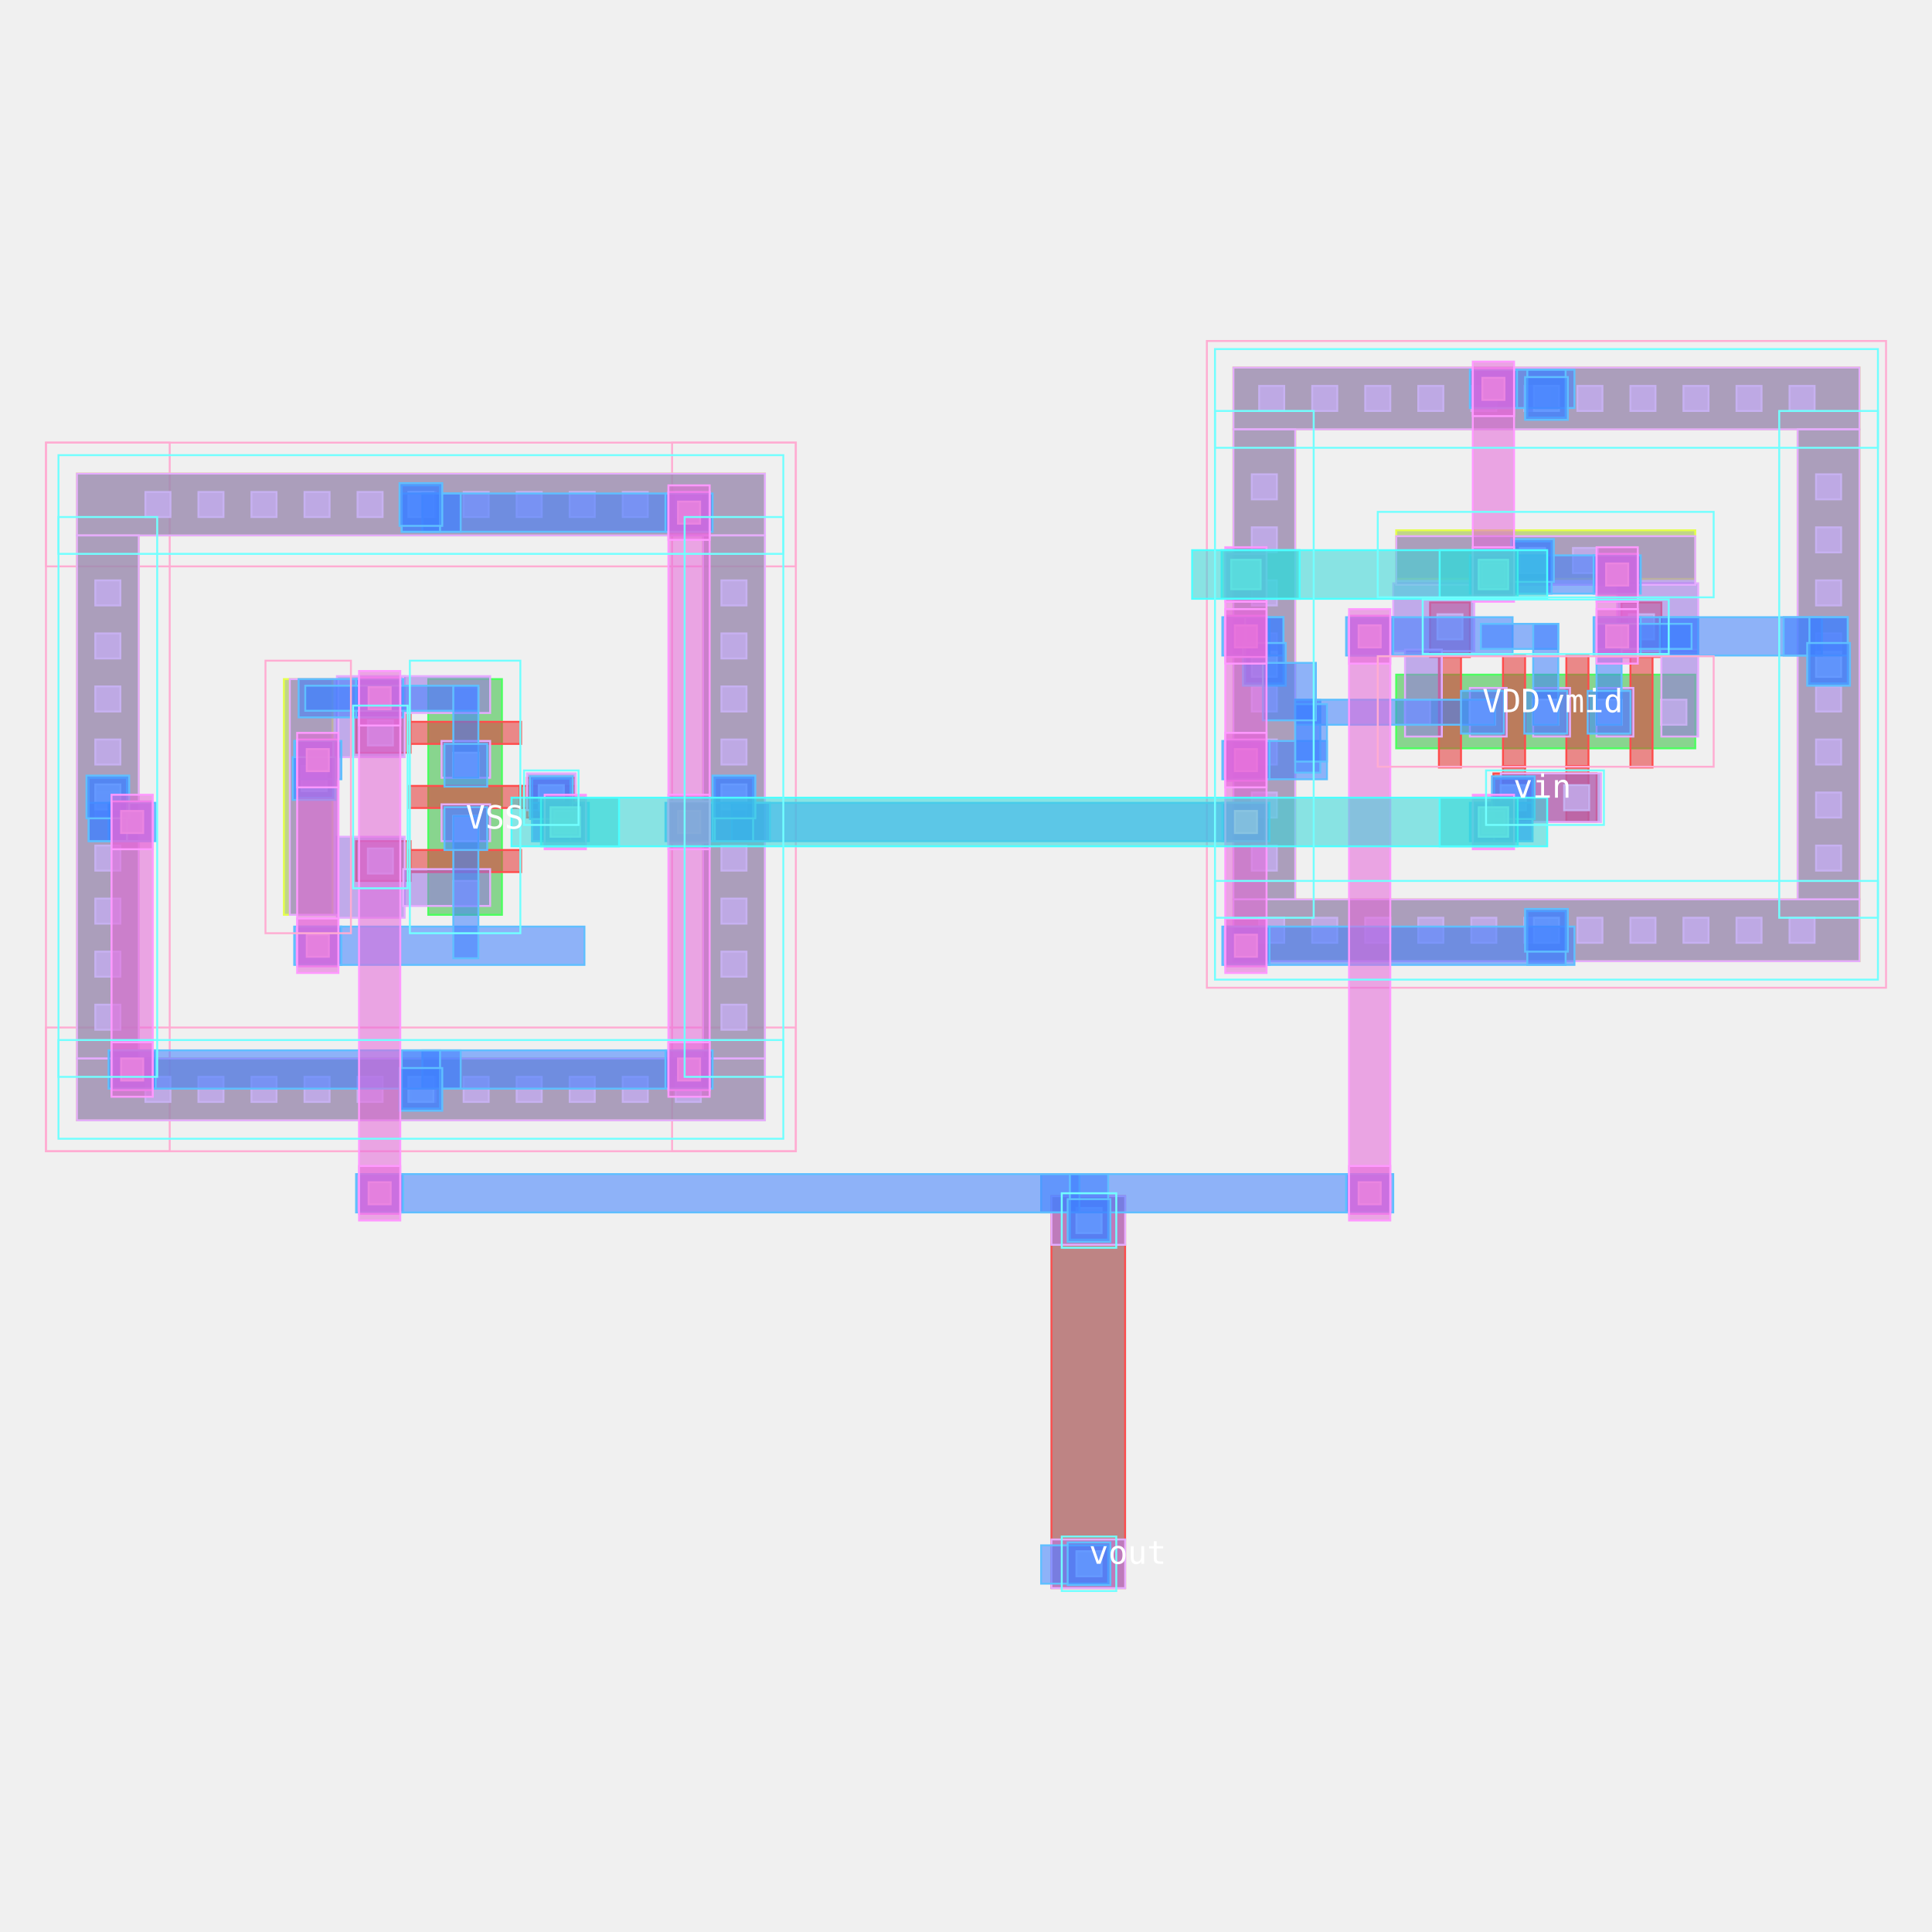
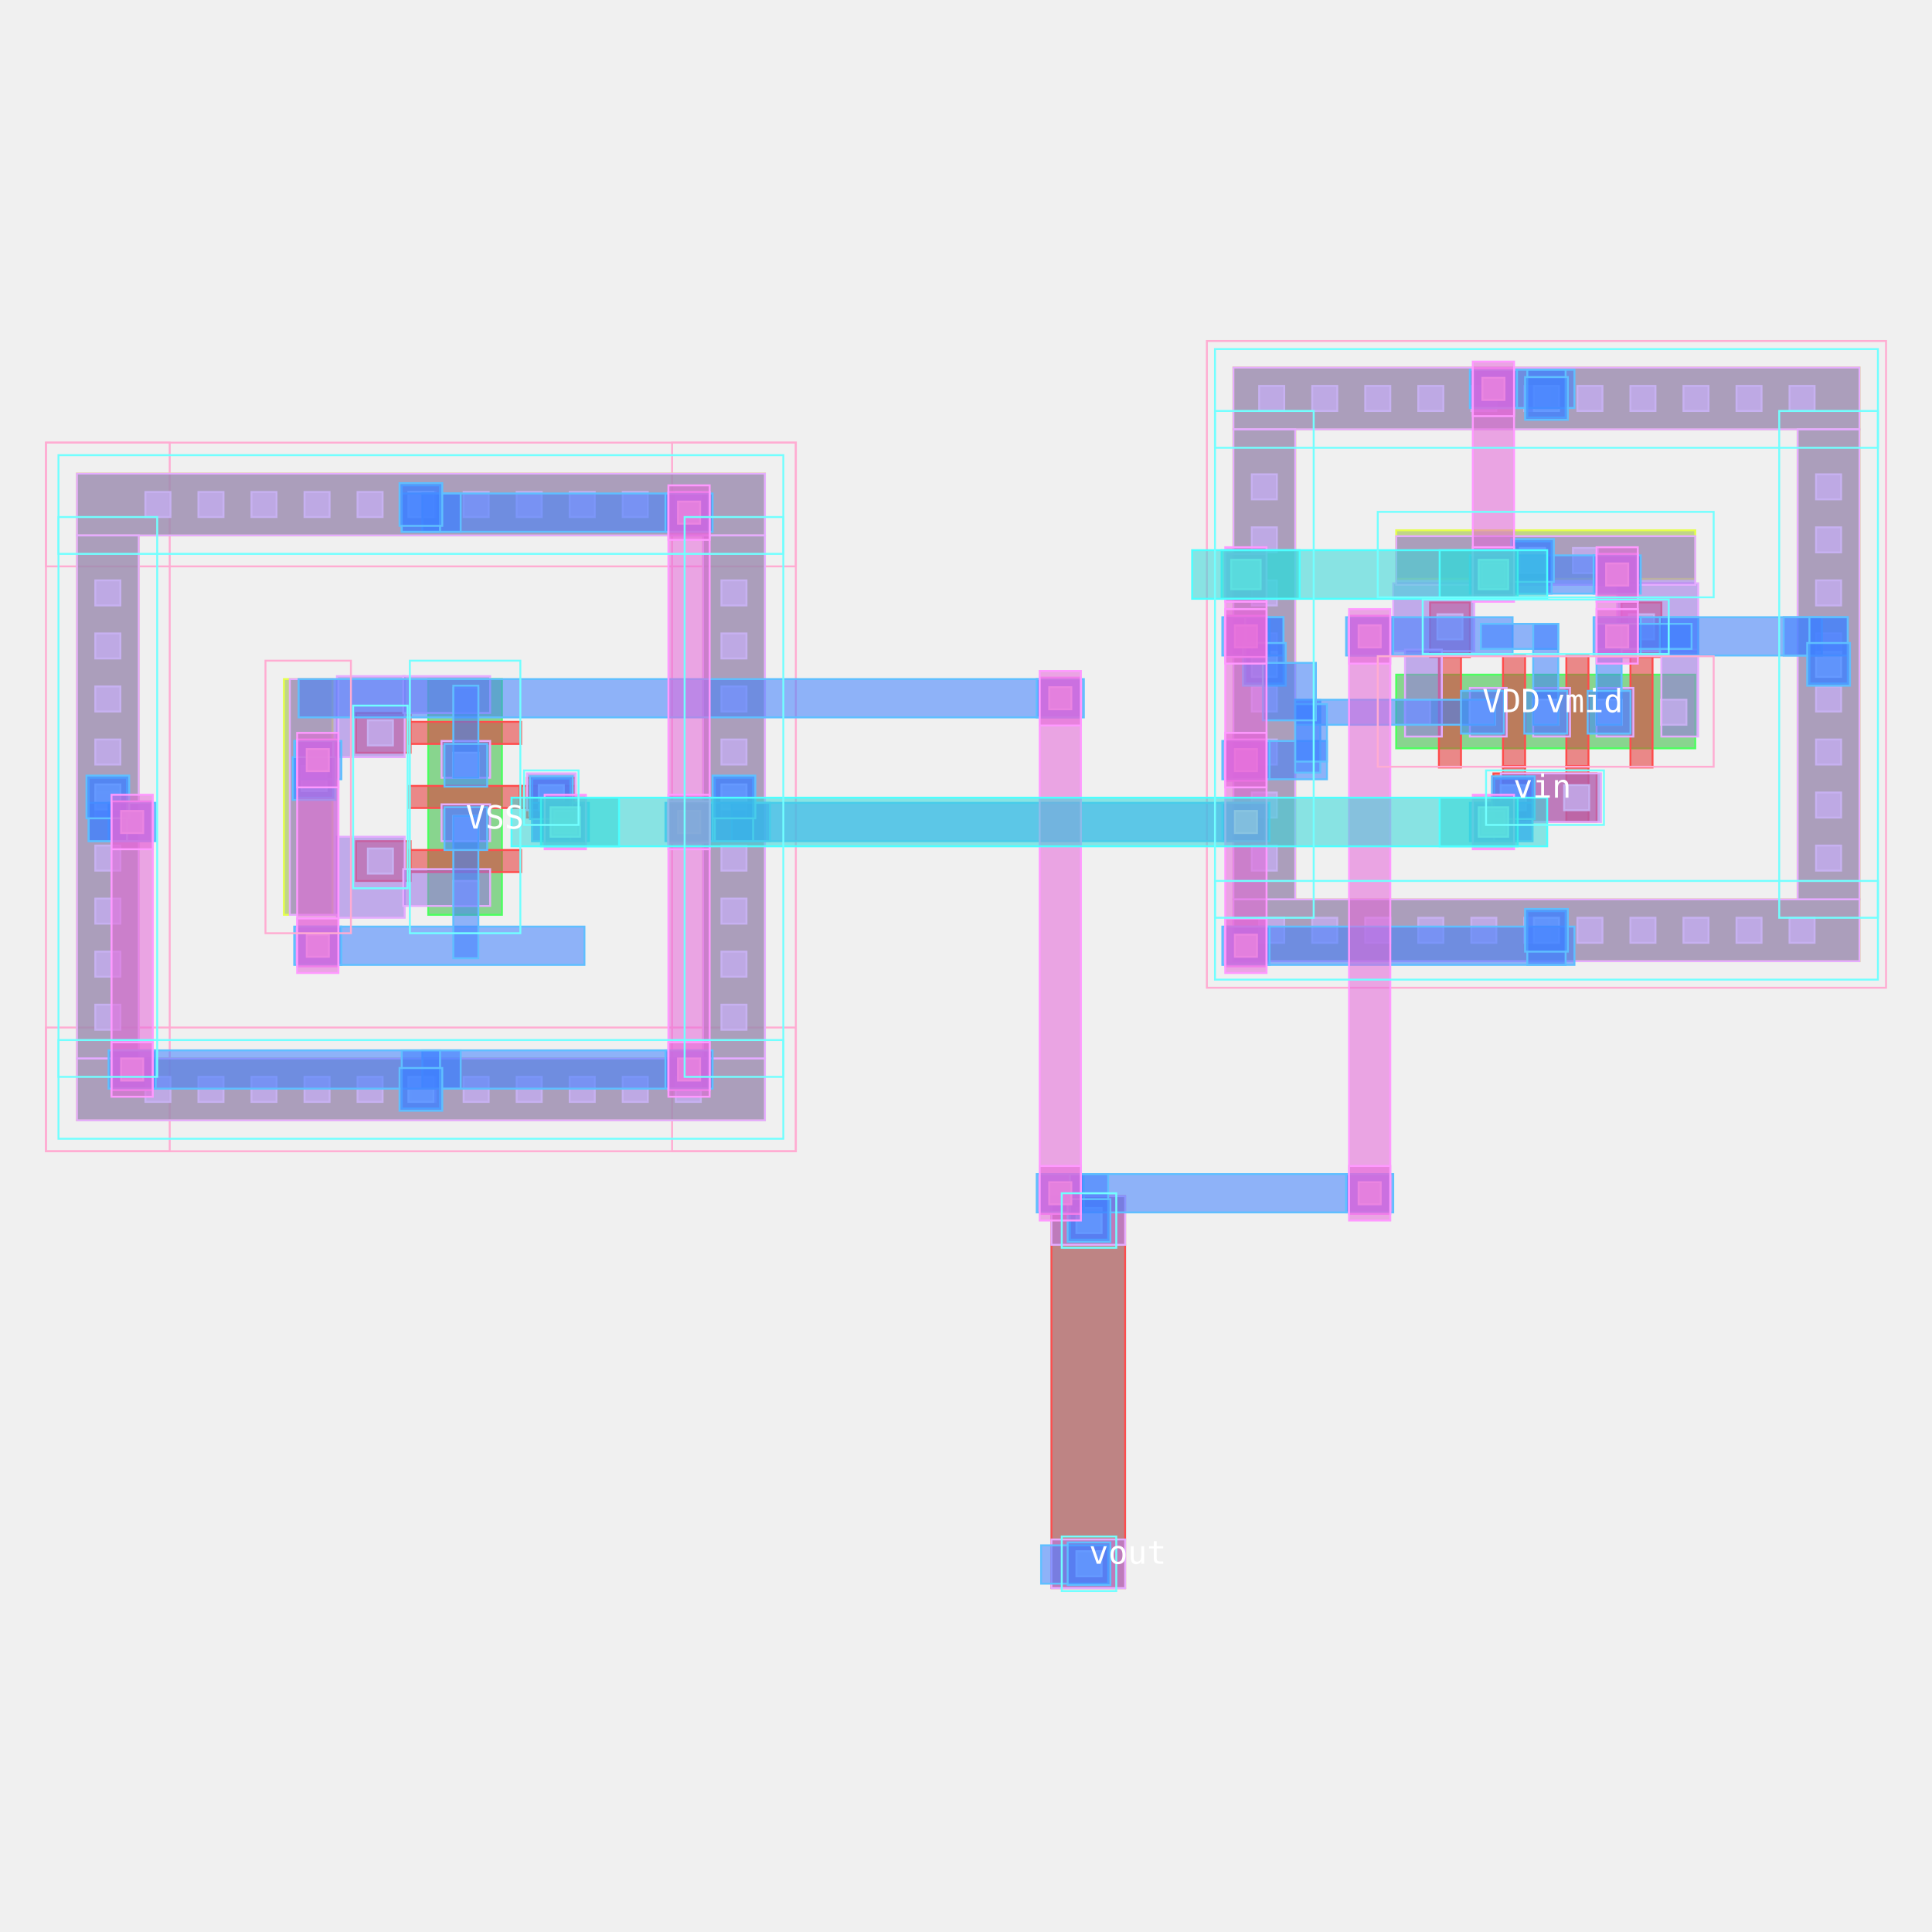
<svg xmlns="http://www.w3.org/2000/svg" viewBox="-267 558 13114 9109" width="800" height="800" style="background:#14141a">
  <g transform="translate(0,10225) scale(1,-1)">
    <g id="nwell" fill="none" stroke="rgba(255,172,210,1)" stroke-width="13">
      <polygon points="7925,4965 12535,4965 12535,9355 7925,9355" />
      <polygon points="4295,3855 5135,3855 5135,8665 4295,8665" />
      <polygon points="45,3855 5135,3855 5135,4695 45,4695" />
      <polygon points="45,7825 5135,7825 5135,8665 45,8665" />
      <polygon points="45,3855 885,3855 885,8665 45,8665" />
    </g>
    <g id="diff" fill="rgba(51,191,63,0.55)" stroke="rgba(76,255,95,1)" stroke-width="13">
      <polygon points="9210,6590 11240,6590 11240,7090 9210,7090" />
      <polygon points="2640,5460 3140,5460 3140,7060 2640,7060" />
    </g>
    <g id="tap" fill="rgba(153,191,51,0.55)" stroke="rgba(229,255,76,1)" stroke-width="13">
      <polygon points="9210,7740 11240,7740 11240,8070 9210,8070" />
      <polygon points="1660,5460 1990,5460 1990,7060 1660,7060" />
      <polygon points="8105,5145 12355,5145 12355,5565 8105,5565" />
      <polygon points="8105,8755 12355,8755 12355,9175 8105,9175" />
      <polygon points="8105,5565 8525,5565 8525,8755 8105,8755" />
      <polygon points="11935,5565 12355,5565 12355,8755 11935,8755" />
      <polygon points="255,4065 4925,4065 4925,4485 255,4485" />
      <polygon points="255,8035 4925,8035 4925,8455 255,8455" />
      <polygon points="255,4485 675,4485 675,8035 255,8035" />
      <polygon points="4505,4485 4925,4485 4925,8035 4505,8035" />
    </g>
    <g id="poly_rs" fill="rgba(76,224,224,0.6)" stroke="rgba(114,255,255,1)" stroke-width="13">
      <polygon points="6870,1220 7370,1220 7370,3220 6870,3220" />
    </g>
    <g id="poly" fill="rgba(229,51,51,0.55)" stroke="rgba(255,76,76,1)" stroke-width="13">
      <polygon points="9935,6460 10085,6460 10085,7220 9935,7220" />
      <polygon points="9935,6090 10085,6090 10085,6470 9935,6470" />
      <polygon points="10365,6460 10515,6460 10515,7220 10365,7220" />
      <polygon points="10365,6090 10515,6090 10515,6470 10365,6470" />
      <polygon points="9870,6090 10570,6090 10570,6420 9870,6420" />
      <polygon points="9500,6460 9650,6460 9650,7220 9500,7220" />
      <polygon points="10800,6460 10950,6460 10950,7220 10800,7220" />
      <polygon points="9440,7210 9710,7210 9710,7580 9440,7580" />
      <polygon points="10740,7210 11010,7210 11010,7580 10740,7580" />
      <polygon points="2510,6185 3270,6185 3270,6335 2510,6335" />
      <polygon points="3260,6185 3640,6185 3640,6335 3260,6335" />
      <polygon points="3310,6120 3640,6120 3640,6390 3310,6390" />
      <polygon points="2510,5750 3270,5750 3270,5900 2510,5900" />
      <polygon points="2510,6620 3270,6620 3270,6770 2510,6770" />
      <polygon points="2150,5690 2520,5690 2520,5960 2150,5960" />
      <polygon points="2150,6560 2520,6560 2520,6830 2150,6830" />
      <polygon points="6870,890 7370,890 7370,3550 6870,3550" />
    </g>
    <g id="licon" fill="rgba(242,242,242,0.85)" stroke="rgba(255,255,255,1)" stroke-width="13">
      <polygon points="9920,6170 10090,6170 10090,6340 9920,6340" />
      <polygon points="10350,6170 10520,6170 10520,6340 10350,6340" />
      <polygon points="9710,6750 9880,6750 9880,6920 9710,6920" />
      <polygon points="10140,6750 10310,6750 10310,6920 10140,6920" />
      <polygon points="10570,6750 10740,6750 10740,6920 10570,6920" />
      <polygon points="9490,7330 9660,7330 9660,7500 9490,7500" />
      <polygon points="9270,6750 9440,6750 9440,6920 9270,6920" />
      <polygon points="10790,7330 10960,7330 10960,7500 10790,7500" />
      <polygon points="11010,6750 11180,6750 11180,6920 11010,6920" />
      <polygon points="10050,7780 10220,7780 10220,7950 10050,7950" />
      <polygon points="10410,7780 10580,7780 10580,7950 10410,7950" />
      <polygon points="3390,6170 3560,6170 3560,6340 3390,6340" />
      <polygon points="2810,5960 2980,5960 2980,6130 2810,6130" />
      <polygon points="2810,6390 2980,6390 2980,6560 2810,6560" />
      <polygon points="2230,5740 2400,5740 2400,5910 2230,5910" />
      <polygon points="2810,5520 2980,5520 2980,5690 2810,5690" />
      <polygon points="2230,6610 2400,6610 2400,6780 2230,6780" />
      <polygon points="2810,6830 2980,6830 2980,7000 2810,7000" />
      <polygon points="1780,6300 1950,6300 1950,6470 1780,6470" />
      <polygon points="7040,3300 7210,3300 7210,3470 7040,3470" />
      <polygon points="7040,970 7210,970 7210,1140 7040,1140" />
      <polygon points="8280,5270 8450,5270 8450,5440 8280,5440" />
      <polygon points="8640,5270 8810,5270 8810,5440 8640,5440" />
      <polygon points="9000,5270 9170,5270 9170,5440 9000,5440" />
      <polygon points="9360,5270 9530,5270 9530,5440 9360,5440" />
      <polygon points="9720,5270 9890,5270 9890,5440 9720,5440" />
      <polygon points="10080,5270 10250,5270 10250,5440 10080,5440" />
      <polygon points="10440,5270 10610,5270 10610,5440 10440,5440" />
      <polygon points="10800,5270 10970,5270 10970,5440 10800,5440" />
      <polygon points="11160,5270 11330,5270 11330,5440 11160,5440" />
      <polygon points="11520,5270 11690,5270 11690,5440 11520,5440" />
      <polygon points="11880,5270 12050,5270 12050,5440 11880,5440" />
      <polygon points="8280,8880 8450,8880 8450,9050 8280,9050" />
      <polygon points="8640,8880 8810,8880 8810,9050 8640,9050" />
      <polygon points="9000,8880 9170,8880 9170,9050 9000,9050" />
      <polygon points="9360,8880 9530,8880 9530,9050 9360,9050" />
      <polygon points="9720,8880 9890,8880 9890,9050 9720,9050" />
      <polygon points="10080,8880 10250,8880 10250,9050 10080,9050" />
      <polygon points="10440,8880 10610,8880 10610,9050 10440,9050" />
      <polygon points="10800,8880 10970,8880 10970,9050 10800,9050" />
      <polygon points="11160,8880 11330,8880 11330,9050 11160,9050" />
      <polygon points="11520,8880 11690,8880 11690,9050 11520,9050" />
      <polygon points="11880,8880 12050,8880 12050,9050 11880,9050" />
      <polygon points="8230,5760 8400,5760 8400,5930 8230,5930" />
      <polygon points="8230,6120 8400,6120 8400,6290 8230,6290" />
      <polygon points="8230,6480 8400,6480 8400,6650 8230,6650" />
      <polygon points="8230,6840 8400,6840 8400,7010 8230,7010" />
      <polygon points="8230,7200 8400,7200 8400,7370 8230,7370" />
      <polygon points="8230,7560 8400,7560 8400,7730 8230,7730" />
      <polygon points="8230,7920 8400,7920 8400,8090 8230,8090" />
      <polygon points="8230,8280 8400,8280 8400,8450 8230,8450" />
      <polygon points="12060,5760 12230,5760 12230,5930 12060,5930" />
      <polygon points="12060,6120 12230,6120 12230,6290 12060,6290" />
      <polygon points="12060,6480 12230,6480 12230,6650 12060,6650" />
      <polygon points="12060,6840 12230,6840 12230,7010 12060,7010" />
      <polygon points="12060,7200 12230,7200 12230,7370 12060,7370" />
      <polygon points="12060,7560 12230,7560 12230,7730 12060,7730" />
      <polygon points="12060,7920 12230,7920 12230,8090 12060,8090" />
      <polygon points="12060,8280 12230,8280 12230,8450 12060,8450" />
      <polygon points="720,4190 890,4190 890,4360 720,4360" />
      <polygon points="1080,4190 1250,4190 1250,4360 1080,4360" />
      <polygon points="1440,4190 1610,4190 1610,4360 1440,4360" />
      <polygon points="1800,4190 1970,4190 1970,4360 1800,4360" />
      <polygon points="2160,4190 2330,4190 2330,4360 2160,4360" />
      <polygon points="2520,4190 2690,4190 2690,4360 2520,4360" />
      <polygon points="2880,4190 3050,4190 3050,4360 2880,4360" />
      <polygon points="3240,4190 3410,4190 3410,4360 3240,4360" />
      <polygon points="3600,4190 3770,4190 3770,4360 3600,4360" />
      <polygon points="3960,4190 4130,4190 4130,4360 3960,4360" />
      <polygon points="4320,4190 4490,4190 4490,4360 4320,4360" />
      <polygon points="720,8160 890,8160 890,8330 720,8330" />
      <polygon points="1080,8160 1250,8160 1250,8330 1080,8330" />
      <polygon points="1440,8160 1610,8160 1610,8330 1440,8330" />
      <polygon points="1800,8160 1970,8160 1970,8330 1800,8330" />
      <polygon points="2160,8160 2330,8160 2330,8330 2160,8330" />
      <polygon points="2520,8160 2690,8160 2690,8330 2520,8330" />
      <polygon points="2880,8160 3050,8160 3050,8330 2880,8330" />
      <polygon points="3240,8160 3410,8160 3410,8330 3240,8330" />
      <polygon points="3600,8160 3770,8160 3770,8330 3600,8330" />
      <polygon points="3960,8160 4130,8160 4130,8330 3960,8330" />
      <polygon points="4320,8160 4490,8160 4490,8330 4320,8330" />
      <polygon points="380,4680 550,4680 550,4850 380,4850" />
      <polygon points="380,5040 550,5040 550,5210 380,5210" />
      <polygon points="380,5400 550,5400 550,5570 380,5570" />
      <polygon points="380,5760 550,5760 550,5930 380,5930" />
      <polygon points="380,6120 550,6120 550,6290 380,6290" />
      <polygon points="380,6480 550,6480 550,6650 380,6650" />
      <polygon points="380,6840 550,6840 550,7010 380,7010" />
      <polygon points="380,7200 550,7200 550,7370 380,7370" />
      <polygon points="380,7560 550,7560 550,7730 380,7730" />
      <polygon points="4630,4680 4800,4680 4800,4850 4630,4850" />
      <polygon points="4630,5040 4800,5040 4800,5210 4630,5210" />
      <polygon points="4630,5400 4800,5400 4800,5570 4630,5570" />
      <polygon points="4630,5760 4800,5760 4800,5930 4630,5930" />
      <polygon points="4630,6120 4800,6120 4800,6290 4630,6290" />
      <polygon points="4630,6480 4800,6480 4800,6650 4630,6650" />
      <polygon points="4630,6840 4800,6840 4800,7010 4630,7010" />
      <polygon points="4630,7200 4800,7200 4800,7370 4630,7370" />
      <polygon points="4630,7560 4800,7560 4800,7730 4630,7730" />
    </g>
    <g id="li" fill="rgba(153,114,229,0.55)" stroke="rgba(229,172,255,1)" stroke-width="13">
      <polygon points="9920,6090 10600,6090 10600,6420 9920,6420" />
      <polygon points="9710,6670 9960,6670 9960,7000 9710,7000" />
      <polygon points="10140,6670 10390,6670 10390,7000 10140,7000" />
      <polygon points="10570,6670 10820,6670 10820,7000 10570,7000" />
      <polygon points="9190,7250 9740,7250 9740,7710 9190,7710" />
      <polygon points="10710,7250 11260,7250 11260,7710 10710,7710" />
      <polygon points="9270,6670 9520,6670 9520,7260 9270,7260" />
      <polygon points="11010,6670 11260,6670 11260,7260 11010,7260" />
      <polygon points="9210,7700 11240,7700 11240,8030 9210,8030" />
      <polygon points="3310,6170 3640,6170 3640,6420 3310,6420" />
      <polygon points="2730,5960 3060,5960 3060,6210 2730,6210" />
      <polygon points="2730,6390 3060,6390 3060,6640 2730,6640" />
      <polygon points="2020,5440 2480,5440 2480,5990 2020,5990" />
      <polygon points="2020,6530 2480,6530 2480,7080 2020,7080" />
      <polygon points="2470,5520 3060,5520 3060,5770 2470,5770" />
      <polygon points="2470,6830 3060,6830 3060,7080 2470,7080" />
      <polygon points="1700,5460 2030,5460 2030,7060 1700,7060" />
      <polygon points="6870,3220 7370,3220 7370,3550 6870,3550" />
      <polygon points="6870,890 7370,890 7370,1220 6870,1220" />
      <polygon points="8105,5145 12355,5145 12355,5565 8105,5565" />
      <polygon points="8105,8755 12355,8755 12355,9175 8105,9175" />
      <polygon points="8105,5565 8525,5565 8525,8755 8105,8755" />
      <polygon points="11935,5565 12355,5565 12355,8755 11935,8755" />
      <polygon points="255,4065 4925,4065 4925,4485 255,4485" />
      <polygon points="255,8035 4925,8035 4925,8455 255,8455" />
      <polygon points="255,4485 675,4485 675,8035 255,8035" />
      <polygon points="4505,4485 4925,4485 4925,8035 4505,8035" />
    </g>
    <g id="mcon" fill="rgba(242,242,242,0.85)" stroke="rgba(255,255,255,1)" stroke-width="13">
      <polygon points="9920,6170 10090,6170 10090,6340 9920,6340" />
      <polygon points="3390,6170 3560,6170 3560,6340 3390,6340" />
      <polygon points="10140,6750 10310,6750 10310,6920 10140,6920" />
      <polygon points="2810,6390 2980,6390 2980,6560 2810,6560" />
      <polygon points="7040,3300 7210,3300 7210,3470 7040,3470" />
      <polygon points="9710,6750 9880,6750 9880,6920 9710,6920" />
      <polygon points="10570,6750 10740,6750 10740,6920 10570,6920" />
      <polygon points="10050,7780 10220,7780 10220,7950 10050,7950" />
      <polygon points="10145,5270 10315,5270 10315,5440 10145,5440" />
      <polygon points="10145,8880 10315,8880 10315,9050 10145,9050" />
      <polygon points="8230,7075 8400,7075 8400,7245 8230,7245" />
      <polygon points="12060,7075 12230,7075 12230,7245 12060,7245" />
      <polygon points="2505,4190 2675,4190 2675,4360 2505,4360" />
      <polygon points="2505,8160 2675,8160 2675,8330 2505,8330" />
      <polygon points="380,6175 550,6175 550,6345 380,6345" />
      <polygon points="4630,6175 4800,6175 4800,6345 4630,6345" />
      <polygon points="2810,5960 2980,5960 2980,6130 2810,6130" />
      <polygon points="1780,6300 1950,6300 1950,6470 1780,6470" />
      <polygon points="7040,970 7210,970 7210,1140 7040,1140" />
    </g>
    <g id="met1" fill="rgba(63,127,255,0.55)" stroke="rgba(95,191,255,1)" stroke-width="13">
      <polygon points="3410,5960 3730,5960 3730,6220 3410,6220" />
      <polygon points="9710,5960 10030,5960 10030,6220 9710,6220" />
      <polygon points="9740,5960 10135,5960 10135,6220 9740,6220" />
      <polygon points="9875,5960 10135,5960 10135,6385 9875,6385" />
      <polygon points="9860,6110 10150,6110 10150,6400 9860,6400" />
      <polygon points="3345,5960 3700,5960 3700,6220 3345,6220" />
      <polygon points="3345,5960 3605,5960 3605,6385 3345,6385" />
      <polygon points="3330,6110 3620,6110 3620,6400 3330,6400" />
      <polygon points="8900,7220 10000,7220 10000,7480 8900,7480" />
      <polygon points="6800,3440 9160,3440 9160,3700 6800,3700" />
-       <polygon points="2180,3440 7060,3440 7060,3700 2180,3700" />
-       <polygon points="1760,6800 2440,6800 2440,7060 1760,7060" />
-       <polygon points="2150,3440 2470,3440 2470,3700 2150,3700" />
-       <polygon points="2150,6800 2470,6800 2470,7060 2150,7060" />
+       <polygon points="1760,6800 7060,6800 7060,7060 1760,7060" />
+       <polygon points="6770,3440 7090,3440 7090,3700 6770,3700" />
+       <polygon points="6770,6800 7090,6800 7090,7060 6770,7060" />
      <polygon points="8870,3440 9190,3440 9190,3700 8870,3700" />
      <polygon points="8870,7220 9190,7220 9190,7480 8870,7480" />
      <polygon points="9785,7265 10310,7265 10310,7435 9785,7435" />
      <polygon points="10140,6750 10310,6750 10310,7435 10140,7435" />
      <polygon points="10080,6690 10370,6690 10370,6980 10080,6980" />
-       <polygon points="1805,6845 2980,6845 2980,7015 1805,7015" />
      <polygon points="2810,6390 2980,6390 2980,7015 2810,7015" />
      <polygon points="2750,6330 3040,6330 3040,6620 2750,6620" />
      <polygon points="6995,3255 7255,3255 7255,3700 6995,3700" />
      <polygon points="6980,3240 7270,3240 7270,3530 6980,3530" />
      <polygon points="8060,6380 8740,6380 8740,6640 8060,6640" />
      <polygon points="8060,5120 10420,5120 10420,5380 8060,5380" />
      <polygon points="9740,7640 10840,7640 10840,7900 9740,7900" />
      <polygon points="10580,7220 11260,7220 11260,7480 10580,7480" />
      <polygon points="9740,8900 10420,8900 10420,9160 9740,9160" />
      <polygon points="11000,7220 12100,7220 12100,7480 11000,7480" />
      <polygon points="4700,5960 8320,5960 8320,6220 4700,6220" />
      <polygon points="4280,5960 4960,5960 4960,6220 4280,6220" />
      <polygon points="2600,8060 4540,8060 4540,8320 2600,8320" />
      <polygon points="2600,4280 4540,4280 4540,4540 2600,4540" />
      <polygon points="500,4280 2860,4280 2860,4540 500,4540" />
      <polygon points="470,4280 790,4280 790,4540 470,4540" />
      <polygon points="470,5960 790,5960 790,6220 470,6220" />
      <polygon points="4250,4280 4570,4280 4570,4540 4250,4540" />
      <polygon points="4250,5960 4570,5960 4570,6220 4250,6220" />
      <polygon points="4250,8060 4570,8060 4570,8320 4250,8320" />
      <polygon points="8030,5120 8350,5120 8350,5380 8030,5380" />
      <polygon points="8030,5960 8350,5960 8350,6220 8030,6220" />
      <polygon points="8030,6380 8350,6380 8350,6640 8030,6640" />
      <polygon points="8030,7220 8350,7220 8350,7480 8030,7480" />
      <polygon points="9710,7640 10030,7640 10030,7900 9710,7900" />
      <polygon points="9710,8900 10030,8900 10030,9160 9710,9160" />
      <polygon points="10550,7220 10870,7220 10870,7480 10550,7480" />
      <polygon points="10550,7640 10870,7640 10870,7900 10550,7900" />
      <polygon points="8525,6425 8695,6425 8695,6920 8525,6920" />
      <polygon points="8525,6750 9880,6750 9880,6920 8525,6920" />
      <polygon points="9650,6690 9940,6690 9940,6980 9650,6980" />
      <polygon points="10570,7265 11215,7265 11215,7435 10570,7435" />
      <polygon points="10570,6750 10740,6750 10740,7435 10570,7435" />
      <polygon points="10510,6690 10800,6690 10800,6980 10510,6980" />
      <polygon points="10005,7640 10265,7640 10265,7995 10005,7995" />
      <polygon points="9990,7720 10280,7720 10280,8010 9990,8010" />
      <polygon points="10100,5120 10360,5120 10360,5485 10100,5485" />
      <polygon points="10085,5210 10375,5210 10375,5500 10085,5500" />
      <polygon points="10100,8835 10360,8835 10360,9160 10100,9160" />
      <polygon points="10085,8820 10375,8820 10375,9110 10085,9110" />
      <polygon points="8060,7220 8445,7220 8445,7480 8060,7480" />
      <polygon points="8185,7030 8445,7030 8445,7480 8185,7480" />
      <polygon points="8170,7015 8460,7015 8460,7305 8170,7305" />
      <polygon points="11840,7220 12275,7220 12275,7480 11840,7480" />
      <polygon points="12015,7030 12275,7030 12275,7480 12015,7480" />
      <polygon points="12000,7015 12290,7015 12290,7305 12000,7305" />
      <polygon points="2460,4145 2720,4145 2720,4540 2460,4540" />
      <polygon points="2445,4130 2735,4130 2735,4420 2445,4420" />
      <polygon points="2460,8060 2860,8060 2860,8320 2460,8320" />
      <polygon points="2460,8060 2720,8060 2720,8375 2460,8375" />
      <polygon points="2445,8100 2735,8100 2735,8390 2445,8390" />
      <polygon points="335,5960 760,5960 760,6220 335,6220" />
      <polygon points="335,5960 595,5960 595,6390 335,6390" />
      <polygon points="320,6115 610,6115 610,6405 320,6405" />
      <polygon points="4585,5960 4845,5960 4845,6390 4585,6390" />
      <polygon points="4570,6115 4860,6115 4860,6405 4570,6405" />
      <polygon points="8525,6500 8740,6500 8740,6890 8525,6890" />
      <polygon points="8305,6780 8665,6780 8665,7170 8305,7170" />
      <polygon points="1760,5120 3700,5120 3700,5380 1760,5380" />
      <polygon points="1730,5120 2050,5120 2050,5380 1730,5380" />
      <polygon points="1730,6380 2050,6380 2050,6640 1730,6640" />
      <polygon points="2810,5165 2980,5165 2980,6130 2810,6130" />
      <polygon points="2750,5900 3040,5900 3040,6190 2750,6190" />
      <polygon points="1735,6255 1995,6255 1995,6640 1735,6640" />
      <polygon points="1720,6240 2010,6240 2010,6530 1720,6530" />
      <polygon points="6800,920 7255,920 7255,1180 6800,1180" />
      <polygon points="6980,910 7270,910 7270,1200 6980,1200" />
    </g>
    <g id="via" fill="rgba(242,242,242,0.85)" stroke="rgba(255,255,255,1)" stroke-width="13">
      <polygon points="3495,6015 3645,6015 3645,6165 3495,6165" />
      <polygon points="9795,6015 9945,6015 9945,6165 9795,6165" />
-       <polygon points="2235,3495 2385,3495 2385,3645 2235,3645" />
-       <polygon points="2235,6855 2385,6855 2385,7005 2235,7005" />
+       <polygon points="6855,3495 7005,3495 7005,3645 6855,3645" />
+       <polygon points="6855,6855 7005,6855 7005,7005 6855,7005" />
      <polygon points="8955,3495 9105,3495 9105,3645 8955,3645" />
      <polygon points="8955,7275 9105,7275 9105,7425 8955,7425" />
      <polygon points="555,4335 705,4335 705,4485 555,4485" />
      <polygon points="555,6015 705,6015 705,6165 555,6165" />
      <polygon points="4335,4335 4485,4335 4485,4485 4335,4485" />
      <polygon points="4335,6015 4485,6015 4485,6165 4335,6165" />
      <polygon points="4335,8115 4485,8115 4485,8265 4335,8265" />
      <polygon points="8115,5175 8265,5175 8265,5325 8115,5325" />
      <polygon points="8115,6015 8265,6015 8265,6165 8115,6165" />
      <polygon points="8115,6435 8265,6435 8265,6585 8115,6585" />
      <polygon points="8115,7275 8265,7275 8265,7425 8115,7425" />
      <polygon points="9795,7695 9945,7695 9945,7845 9795,7845" />
      <polygon points="9795,8955 9945,8955 9945,9105 9795,9105" />
      <polygon points="10635,7275 10785,7275 10785,7425 10635,7425" />
      <polygon points="10635,7695 10785,7695 10785,7845 10635,7845" />
      <polygon points="1815,5175 1965,5175 1965,5325 1815,5325" />
      <polygon points="1815,6435 1965,6435 1965,6585 1815,6585" />
    </g>
    <g id="met2" fill="rgba(229,102,216,0.55)" stroke="rgba(255,153,255,1)" stroke-width="13">
      <polygon points="3430,5905 3710,5905 3710,6275 3430,6275" />
      <polygon points="9730,5905 10010,5905 10010,6275 9730,6275" />
      <polygon points="8890,3430 9170,3430 9170,7490 8890,7490" />
-       <polygon points="2170,3430 2450,3430 2450,7070 2170,7070" />
-       <polygon points="2170,3385 2450,3385 2450,3755 2170,3755" />
-       <polygon points="2170,6745 2450,6745 2450,7115 2170,7115" />
+       <polygon points="6790,3430 7070,3430 7070,7070 6790,7070" />
+       <polygon points="6790,3385 7070,3385 7070,3755 6790,3755" />
+       <polygon points="6790,6745 7070,6745 7070,7115 6790,7115" />
      <polygon points="8890,3385 9170,3385 9170,3755 8890,3755" />
      <polygon points="8890,7165 9170,7165 9170,7535 8890,7535" />
      <polygon points="8050,6370 8330,6370 8330,7490 8050,7490" />
      <polygon points="8050,7210 8330,7210 8330,7910 8050,7910" />
      <polygon points="8050,5110 8330,5110 8330,6650 8050,6650" />
      <polygon points="10570,7210 10850,7210 10850,7910 10570,7910" />
      <polygon points="9730,7630 10010,7630 10010,9170 9730,9170" />
      <polygon points="4270,5950 4550,5950 4550,8330 4270,8330" />
      <polygon points="4270,4270 4550,4270 4550,6230 4270,6230" />
      <polygon points="490,4270 770,4270 770,6230 490,6230" />
      <polygon points="490,4225 770,4225 770,4595 490,4595" />
      <polygon points="490,5905 770,5905 770,6275 490,6275" />
      <polygon points="4270,4225 4550,4225 4550,4595 4270,4595" />
      <polygon points="4270,5905 4550,5905 4550,6275 4270,6275" />
      <polygon points="4270,8005 4550,8005 4550,8375 4270,8375" />
      <polygon points="8050,5065 8330,5065 8330,5435 8050,5435" />
      <polygon points="8050,6325 8330,6325 8330,6695 8050,6695" />
      <polygon points="8050,7165 8330,7165 8330,7535 8050,7535" />
      <polygon points="8050,7585 8330,7585 8330,7955 8050,7955" />
      <polygon points="9730,7585 10010,7585 10010,7955 9730,7955" />
      <polygon points="9730,8845 10010,8845 10010,9215 9730,9215" />
      <polygon points="10570,7165 10850,7165 10850,7535 10570,7535" />
      <polygon points="10570,7585 10850,7585 10850,7955 10570,7955" />
      <polygon points="1750,5110 2030,5110 2030,6650 1750,6650" />
      <polygon points="1750,5065 2030,5065 2030,5435 1750,5435" />
      <polygon points="1750,6325 2030,6325 2030,6695 1750,6695" />
    </g>
    <g id="via2" fill="rgba(242,242,242,0.85)" stroke="rgba(255,255,255,1)" stroke-width="13">
      <polygon points="3470,5990 3670,5990 3670,6190 3470,6190" />
      <polygon points="9770,5990 9970,5990 9970,6190 9770,6190" />
      <polygon points="8090,7670 8290,7670 8290,7870 8090,7870" />
      <polygon points="9770,7670 9970,7670 9970,7870 9770,7870" />
    </g>
    <g id="met3" fill="rgba(51,216,216,0.55)" stroke="rgba(76,255,255,1)" stroke-width="13">
      <polygon points="3405,5925 10035,5925 10035,6255 3405,6255" />
      <polygon points="3205,5925 3935,5925 3935,6255 3205,6255" />
      <polygon points="9505,5925 10235,5925 10235,6255 9505,6255" />
      <polygon points="8025,7605 10035,7605 10035,7935 8025,7935" />
      <polygon points="7825,7605 8555,7605 8555,7935 7825,7935" />
      <polygon points="9505,7605 10235,7605 10235,7935 9505,7935" />
    </g>
    <g id="nsdm" fill="none" stroke="rgba(114,255,255,1)" stroke-width="13">
      <polygon points="9085,7615 11365,7615 11365,8195 9085,8195" />
      <polygon points="2515,5335 3265,5335 3265,7185 2515,7185" />
      <polygon points="7980,5020 12480,5020 12480,5690 7980,5690" />
      <polygon points="7980,8630 12480,8630 12480,9300 7980,9300" />
      <polygon points="7980,5440 8650,5440 8650,8880 7980,8880" />
      <polygon points="11810,5440 12480,5440 12480,8880 11810,8880" />
      <polygon points="130,3940 5050,3940 5050,4610 130,4610" />
      <polygon points="130,7910 5050,7910 5050,8580 130,8580" />
      <polygon points="130,4360 800,4360 800,8160 130,8160" />
      <polygon points="4380,4360 5050,4360 5050,8160 4380,8160" />
    </g>
    <g id="psdm" fill="none" stroke="rgba(255,172,210,1)" stroke-width="13">
      <polygon points="9085,6465 11365,6465 11365,7215 9085,7215" />
      <polygon points="1535,5335 2115,5335 2115,7185 1535,7185" />
    </g>
    <g id="npc" fill="none" stroke="rgba(114,255,255,1)" stroke-width="13">
      <polygon points="9820,6070 10620,6070 10620,6440 9820,6440" />
      <polygon points="9390,7230 11060,7230 11060,7600 9390,7600" />
      <polygon points="3290,6070 3660,6070 3660,6440 3290,6440" />
      <polygon points="2130,5640 2500,5640 2500,6880 2130,6880" />
      <polygon points="6940,3200 7310,3200 7310,3570 6940,3570" />
      <polygon points="6940,870 7310,870 7310,1240 6940,1240" />
    </g>
  </g>
  <text x="10005" y="3970" font-size="218" font-family="monospace" fill="white">vin</text>
  <text x="9795" y="3390" font-size="218" font-family="monospace" fill="white">VDD</text>
  <text x="10225" y="3390" font-size="218" font-family="monospace" fill="white">vmid</text>
  <text x="2895" y="4180" font-size="218" font-family="monospace" fill="white">VSS</text>
  <text x="7125" y="9170" font-size="218" font-family="monospace" fill="white">vout</text>
</svg>
